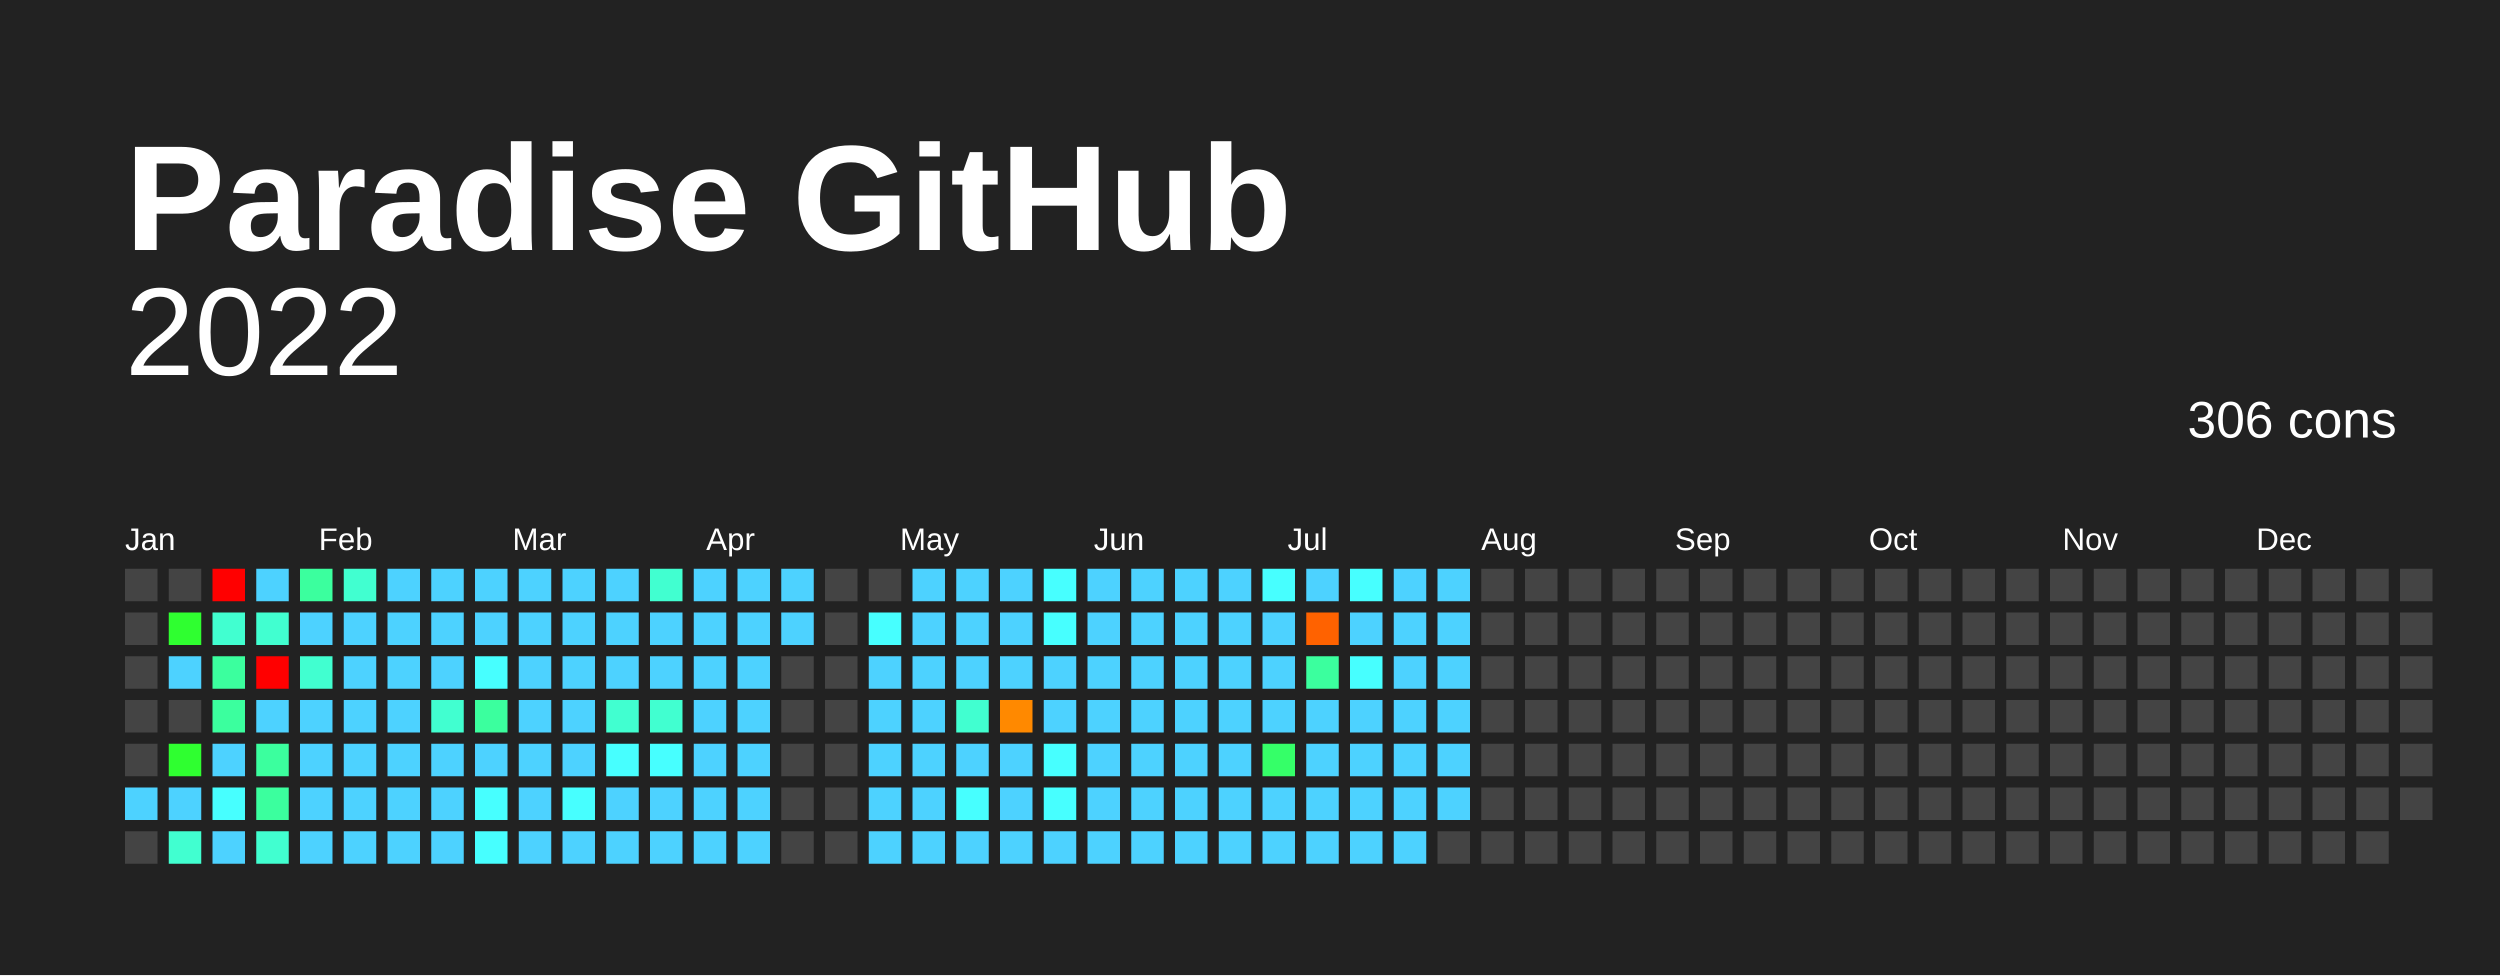
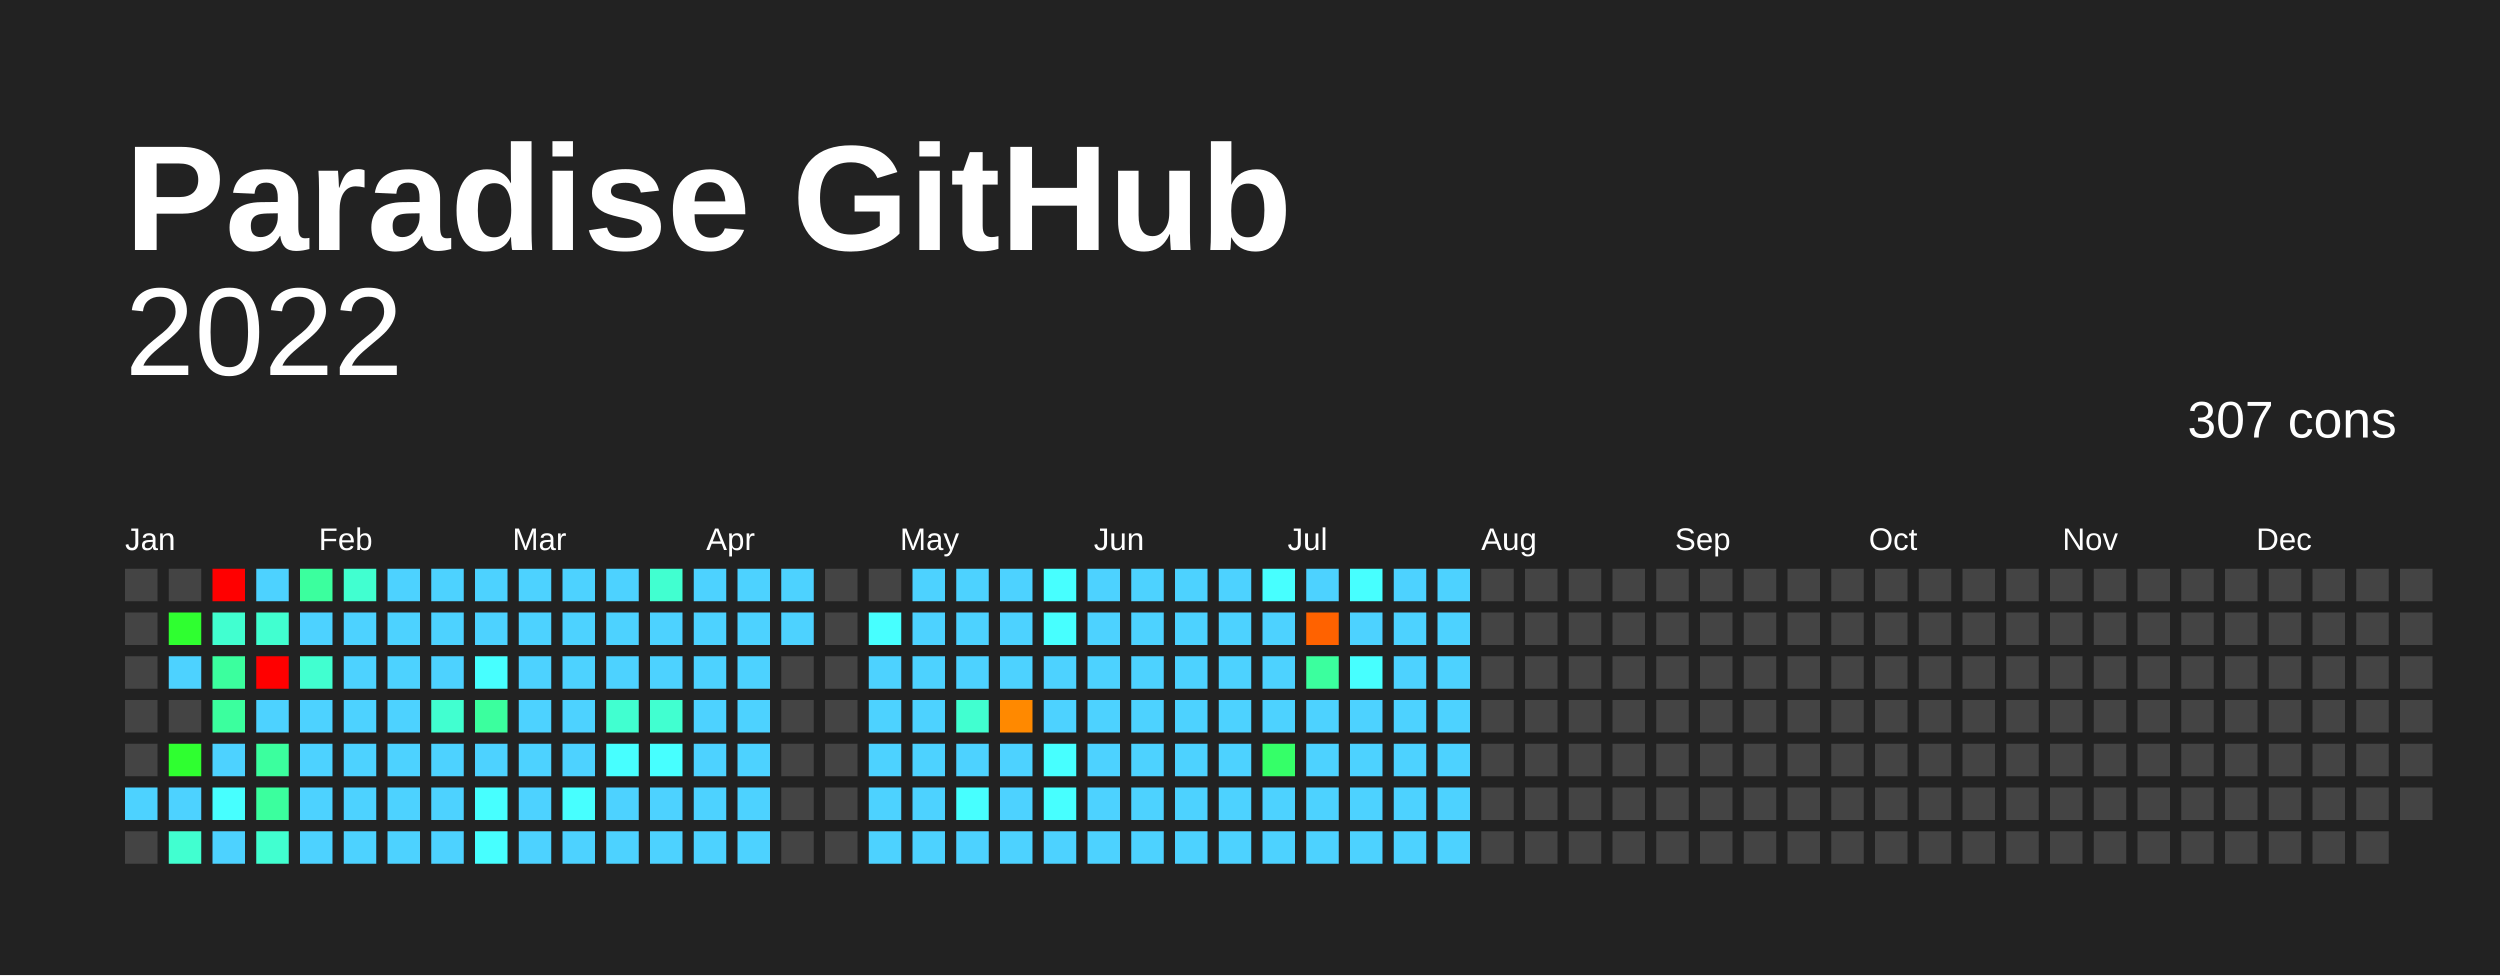
<svg xmlns="http://www.w3.org/2000/svg" baseProfile="full" height="78mm" version="1.1" viewBox="0,0,200,78" width="200mm">
  <defs />
  <rect fill="#222222" height="78" width="200" x="0" y="0" />
  <text fill="#FFFFFF" style="font-size:12px; font-family:Arial; font-weight:bold;" x="10" y="20">Paradise GitHub</text>
  <text alignment-baseline="hanging" fill="#FFFFFF" style="font-size:10.0px; font-family:Arial;" x="10" y="30">2022</text>
-   <text alignment-baseline="hanging" fill="#FFFFFF" style="font-size:4.125px; font-family:Arial;" x="175" y="35">306 cons</text>
+   <text alignment-baseline="hanging" fill="#FFFFFF" style="font-size:4.125px; font-family:Arial;" x="175" y="35">307 cons</text>
  <text fill="#FFFFFF" style="font-size:2.5px; font-family:Arial" x="10.0" y="44">Jan</text>
  <text fill="#FFFFFF" style="font-size:2.5px; font-family:Arial" x="25.5" y="44">Feb</text>
  <text fill="#FFFFFF" style="font-size:2.5px; font-family:Arial" x="41.0" y="44">Mar</text>
  <text fill="#FFFFFF" style="font-size:2.5px; font-family:Arial" x="56.5" y="44">Apr</text>
  <text fill="#FFFFFF" style="font-size:2.5px; font-family:Arial" x="72.0" y="44">May</text>
  <text fill="#FFFFFF" style="font-size:2.5px; font-family:Arial" x="87.5" y="44">Jun</text>
  <text fill="#FFFFFF" style="font-size:2.5px; font-family:Arial" x="103.0" y="44">Jul</text>
  <text fill="#FFFFFF" style="font-size:2.5px; font-family:Arial" x="118.5" y="44">Aug</text>
  <text fill="#FFFFFF" style="font-size:2.5px; font-family:Arial" x="134.0" y="44">Sep</text>
  <text fill="#FFFFFF" style="font-size:2.5px; font-family:Arial" x="149.5" y="44">Oct</text>
  <text fill="#FFFFFF" style="font-size:2.5px; font-family:Arial" x="165.0" y="44">Nov</text>
  <text fill="#FFFFFF" style="font-size:2.5px; font-family:Arial" x="180.5" y="44">Dec</text>
  <rect fill="#444444" height="2.6" width="2.6" x="10.0" y="45.5" />
  <rect fill="#444444" height="2.6" width="2.6" x="10.0" y="49.0" />
  <rect fill="#444444" height="2.6" width="2.6" x="10.0" y="52.5" />
  <rect fill="#444444" height="2.6" width="2.6" x="10.0" y="56.0" />
  <rect fill="#444444" height="2.6" width="2.6" x="10.0" y="59.5" />
  <rect fill="#4dd2ff" height="2.6" width="2.6" x="10.0" y="63.0" />
  <rect fill="#444444" height="2.6" width="2.6" x="10.0" y="66.5" />
  <rect fill="#444444" height="2.6" width="2.6" x="13.5" y="45.5" />
  <rect fill="#2fff30" height="2.6" width="2.6" x="13.5" y="49.0" />
  <rect fill="#4dd2ff" height="2.6" width="2.6" x="13.5" y="52.5" />
  <rect fill="#444444" height="2.6" width="2.6" x="13.5" y="56.0" />
  <rect fill="#2fff30" height="2.6" width="2.6" x="13.5" y="59.5" />
  <rect fill="#4dd2ff" height="2.6" width="2.6" x="13.5" y="63.0" />
  <rect fill="#41ffd0" height="2.6" width="2.6" x="13.5" y="66.5" />
  <rect fill="red" height="2.6" width="2.6" x="17.0" y="45.5" />
  <rect fill="#41ffd0" height="2.6" width="2.6" x="17.0" y="49.0" />
  <rect fill="#3bff9e" height="2.6" width="2.6" x="17.0" y="52.5" />
  <rect fill="#3bff9e" height="2.6" width="2.6" x="17.0" y="56.0" />
  <rect fill="#4dd2ff" height="2.6" width="2.6" x="17.0" y="59.5" />
  <rect fill="#47ffff" height="2.6" width="2.6" x="17.0" y="63.0" />
  <rect fill="#4dd2ff" height="2.6" width="2.6" x="17.0" y="66.5" />
  <rect fill="#4dd2ff" height="2.6" width="2.6" x="20.5" y="45.5" />
  <rect fill="#41ffd0" height="2.6" width="2.6" x="20.5" y="49.0" />
  <rect fill="red" height="2.6" width="2.6" x="20.5" y="52.5" />
  <rect fill="#4dd2ff" height="2.6" width="2.6" x="20.5" y="56.0" />
  <rect fill="#3bff9e" height="2.6" width="2.6" x="20.5" y="59.5" />
  <rect fill="#3bff9e" height="2.6" width="2.6" x="20.5" y="63.0" />
  <rect fill="#41ffd0" height="2.6" width="2.6" x="20.5" y="66.5" />
  <rect fill="#3bff9e" height="2.6" width="2.6" x="24.0" y="45.5" />
  <rect fill="#4dd2ff" height="2.6" width="2.6" x="24.0" y="49.0" />
  <rect fill="#41ffd0" height="2.6" width="2.6" x="24.0" y="52.5" />
  <rect fill="#4dd2ff" height="2.6" width="2.6" x="24.0" y="56.0" />
  <rect fill="#4dd2ff" height="2.6" width="2.6" x="24.0" y="59.5" />
  <rect fill="#4dd2ff" height="2.6" width="2.6" x="24.0" y="63.0" />
  <rect fill="#4dd2ff" height="2.6" width="2.6" x="24.0" y="66.5" />
  <rect fill="#41ffd0" height="2.6" width="2.6" x="27.5" y="45.5" />
  <rect fill="#4dd2ff" height="2.6" width="2.6" x="27.5" y="49.0" />
  <rect fill="#4dd2ff" height="2.6" width="2.6" x="27.5" y="52.5" />
  <rect fill="#4dd2ff" height="2.6" width="2.6" x="27.5" y="56.0" />
  <rect fill="#4dd2ff" height="2.6" width="2.6" x="27.5" y="59.5" />
  <rect fill="#4dd2ff" height="2.6" width="2.6" x="27.5" y="63.0" />
  <rect fill="#4dd2ff" height="2.6" width="2.6" x="27.5" y="66.5" />
  <rect fill="#4dd2ff" height="2.6" width="2.6" x="31.0" y="45.5" />
  <rect fill="#4dd2ff" height="2.6" width="2.6" x="31.0" y="49.0" />
  <rect fill="#4dd2ff" height="2.6" width="2.6" x="31.0" y="52.5" />
  <rect fill="#4dd2ff" height="2.6" width="2.6" x="31.0" y="56.0" />
  <rect fill="#4dd2ff" height="2.6" width="2.6" x="31.0" y="59.5" />
  <rect fill="#4dd2ff" height="2.6" width="2.6" x="31.0" y="63.0" />
  <rect fill="#4dd2ff" height="2.6" width="2.6" x="31.0" y="66.5" />
  <rect fill="#4dd2ff" height="2.6" width="2.6" x="34.5" y="45.5" />
  <rect fill="#4dd2ff" height="2.6" width="2.6" x="34.5" y="49.0" />
  <rect fill="#4dd2ff" height="2.6" width="2.6" x="34.5" y="52.5" />
  <rect fill="#41ffd0" height="2.6" width="2.6" x="34.5" y="56.0" />
  <rect fill="#4dd2ff" height="2.6" width="2.6" x="34.5" y="59.5" />
  <rect fill="#4dd2ff" height="2.6" width="2.6" x="34.5" y="63.0" />
  <rect fill="#4dd2ff" height="2.6" width="2.6" x="34.5" y="66.5" />
  <rect fill="#4dd2ff" height="2.6" width="2.6" x="38.0" y="45.5" />
  <rect fill="#4dd2ff" height="2.6" width="2.6" x="38.0" y="49.0" />
  <rect fill="#47ffff" height="2.6" width="2.6" x="38.0" y="52.5" />
  <rect fill="#3bff9e" height="2.6" width="2.6" x="38.0" y="56.0" />
  <rect fill="#4dd2ff" height="2.6" width="2.6" x="38.0" y="59.5" />
  <rect fill="#47ffff" height="2.6" width="2.6" x="38.0" y="63.0" />
  <rect fill="#47ffff" height="2.6" width="2.6" x="38.0" y="66.5" />
  <rect fill="#4dd2ff" height="2.6" width="2.6" x="41.5" y="45.5" />
  <rect fill="#4dd2ff" height="2.6" width="2.6" x="41.5" y="49.0" />
  <rect fill="#4dd2ff" height="2.6" width="2.6" x="41.5" y="52.5" />
  <rect fill="#4dd2ff" height="2.6" width="2.6" x="41.5" y="56.0" />
  <rect fill="#4dd2ff" height="2.6" width="2.6" x="41.5" y="59.5" />
  <rect fill="#4dd2ff" height="2.6" width="2.6" x="41.5" y="63.0" />
  <rect fill="#4dd2ff" height="2.6" width="2.6" x="41.5" y="66.5" />
  <rect fill="#4dd2ff" height="2.6" width="2.6" x="45.0" y="45.5" />
  <rect fill="#4dd2ff" height="2.6" width="2.6" x="45.0" y="49.0" />
  <rect fill="#4dd2ff" height="2.6" width="2.6" x="45.0" y="52.5" />
  <rect fill="#4dd2ff" height="2.6" width="2.6" x="45.0" y="56.0" />
  <rect fill="#4dd2ff" height="2.6" width="2.6" x="45.0" y="59.5" />
  <rect fill="#47ffff" height="2.6" width="2.6" x="45.0" y="63.0" />
  <rect fill="#4dd2ff" height="2.6" width="2.6" x="45.0" y="66.5" />
  <rect fill="#4dd2ff" height="2.6" width="2.6" x="48.5" y="45.5" />
  <rect fill="#4dd2ff" height="2.6" width="2.6" x="48.5" y="49.0" />
  <rect fill="#4dd2ff" height="2.6" width="2.6" x="48.5" y="52.5" />
  <rect fill="#41ffd0" height="2.6" width="2.6" x="48.5" y="56.0" />
  <rect fill="#47ffff" height="2.6" width="2.6" x="48.5" y="59.5" />
  <rect fill="#4dd2ff" height="2.6" width="2.6" x="48.5" y="63.0" />
  <rect fill="#4dd2ff" height="2.6" width="2.6" x="48.5" y="66.5" />
  <rect fill="#41ffd0" height="2.6" width="2.6" x="52.0" y="45.5" />
  <rect fill="#4dd2ff" height="2.6" width="2.6" x="52.0" y="49.0" />
  <rect fill="#4dd2ff" height="2.6" width="2.6" x="52.0" y="52.5" />
  <rect fill="#41ffd0" height="2.6" width="2.6" x="52.0" y="56.0" />
  <rect fill="#47ffff" height="2.6" width="2.6" x="52.0" y="59.5" />
  <rect fill="#4dd2ff" height="2.6" width="2.6" x="52.0" y="63.0" />
  <rect fill="#4dd2ff" height="2.6" width="2.6" x="52.0" y="66.5" />
  <rect fill="#4dd2ff" height="2.6" width="2.6" x="55.5" y="45.5" />
  <rect fill="#4dd2ff" height="2.6" width="2.6" x="55.5" y="49.0" />
  <rect fill="#4dd2ff" height="2.6" width="2.6" x="55.5" y="52.5" />
  <rect fill="#4dd2ff" height="2.6" width="2.6" x="55.5" y="56.0" />
  <rect fill="#4dd2ff" height="2.6" width="2.6" x="55.5" y="59.5" />
  <rect fill="#4dd2ff" height="2.6" width="2.6" x="55.5" y="63.0" />
  <rect fill="#4dd2ff" height="2.6" width="2.6" x="55.5" y="66.5" />
  <rect fill="#4dd2ff" height="2.6" width="2.6" x="59.0" y="45.5" />
  <rect fill="#4dd2ff" height="2.6" width="2.6" x="59.0" y="49.0" />
  <rect fill="#4dd2ff" height="2.6" width="2.6" x="59.0" y="52.5" />
  <rect fill="#4dd2ff" height="2.6" width="2.6" x="59.0" y="56.0" />
  <rect fill="#4dd2ff" height="2.6" width="2.6" x="59.0" y="59.5" />
  <rect fill="#4dd2ff" height="2.6" width="2.6" x="59.0" y="63.0" />
  <rect fill="#4dd2ff" height="2.6" width="2.6" x="59.0" y="66.5" />
  <rect fill="#4dd2ff" height="2.6" width="2.6" x="62.5" y="45.5" />
  <rect fill="#4dd2ff" height="2.6" width="2.6" x="62.5" y="49.0" />
  <rect fill="#444444" height="2.6" width="2.6" x="62.5" y="52.5" />
  <rect fill="#444444" height="2.6" width="2.6" x="62.5" y="56.0" />
  <rect fill="#444444" height="2.6" width="2.6" x="62.5" y="59.5" />
  <rect fill="#444444" height="2.6" width="2.6" x="62.5" y="63.0" />
  <rect fill="#444444" height="2.6" width="2.6" x="62.5" y="66.5" />
  <rect fill="#444444" height="2.6" width="2.6" x="66.0" y="45.5" />
  <rect fill="#444444" height="2.6" width="2.6" x="66.0" y="49.0" />
  <rect fill="#444444" height="2.6" width="2.6" x="66.0" y="52.5" />
  <rect fill="#444444" height="2.6" width="2.6" x="66.0" y="56.0" />
  <rect fill="#444444" height="2.6" width="2.6" x="66.0" y="59.5" />
  <rect fill="#444444" height="2.6" width="2.6" x="66.0" y="63.0" />
  <rect fill="#444444" height="2.6" width="2.6" x="66.0" y="66.5" />
  <rect fill="#444444" height="2.6" width="2.6" x="69.5" y="45.5" />
  <rect fill="#47ffff" height="2.6" width="2.6" x="69.5" y="49.0" />
  <rect fill="#4dd2ff" height="2.6" width="2.6" x="69.5" y="52.5" />
  <rect fill="#4dd2ff" height="2.6" width="2.6" x="69.5" y="56.0" />
  <rect fill="#4dd2ff" height="2.6" width="2.6" x="69.5" y="59.5" />
  <rect fill="#4dd2ff" height="2.6" width="2.6" x="69.5" y="63.0" />
  <rect fill="#4dd2ff" height="2.6" width="2.6" x="69.5" y="66.5" />
  <rect fill="#4dd2ff" height="2.6" width="2.6" x="73.0" y="45.5" />
  <rect fill="#4dd2ff" height="2.6" width="2.6" x="73.0" y="49.0" />
  <rect fill="#4dd2ff" height="2.6" width="2.6" x="73.0" y="52.5" />
  <rect fill="#4dd2ff" height="2.6" width="2.6" x="73.0" y="56.0" />
  <rect fill="#4dd2ff" height="2.6" width="2.6" x="73.0" y="59.5" />
  <rect fill="#4dd2ff" height="2.6" width="2.6" x="73.0" y="63.0" />
  <rect fill="#4dd2ff" height="2.6" width="2.6" x="73.0" y="66.5" />
  <rect fill="#4dd2ff" height="2.6" width="2.6" x="76.5" y="45.5" />
  <rect fill="#4dd2ff" height="2.6" width="2.6" x="76.5" y="49.0" />
  <rect fill="#4dd2ff" height="2.6" width="2.6" x="76.5" y="52.5" />
  <rect fill="#41ffd0" height="2.6" width="2.6" x="76.5" y="56.0" />
  <rect fill="#4dd2ff" height="2.6" width="2.6" x="76.5" y="59.5" />
  <rect fill="#47ffff" height="2.6" width="2.6" x="76.5" y="63.0" />
  <rect fill="#4dd2ff" height="2.6" width="2.6" x="76.5" y="66.5" />
  <rect fill="#4dd2ff" height="2.6" width="2.6" x="80.0" y="45.5" />
  <rect fill="#4dd2ff" height="2.6" width="2.6" x="80.0" y="49.0" />
  <rect fill="#4dd2ff" height="2.6" width="2.6" x="80.0" y="52.5" />
  <rect fill="#ff8900" height="2.6" width="2.6" x="80.0" y="56.0" />
  <rect fill="#4dd2ff" height="2.6" width="2.6" x="80.0" y="59.5" />
  <rect fill="#4dd2ff" height="2.6" width="2.6" x="80.0" y="63.0" />
  <rect fill="#4dd2ff" height="2.6" width="2.6" x="80.0" y="66.5" />
  <rect fill="#47ffff" height="2.6" width="2.6" x="83.5" y="45.5" />
  <rect fill="#47ffff" height="2.6" width="2.6" x="83.5" y="49.0" />
  <rect fill="#4dd2ff" height="2.6" width="2.6" x="83.5" y="52.5" />
  <rect fill="#4dd2ff" height="2.6" width="2.6" x="83.5" y="56.0" />
  <rect fill="#47ffff" height="2.6" width="2.6" x="83.5" y="59.5" />
  <rect fill="#47ffff" height="2.6" width="2.6" x="83.5" y="63.0" />
  <rect fill="#4dd2ff" height="2.6" width="2.6" x="83.5" y="66.5" />
  <rect fill="#4dd2ff" height="2.6" width="2.6" x="87.0" y="45.5" />
  <rect fill="#4dd2ff" height="2.6" width="2.6" x="87.0" y="49.0" />
  <rect fill="#4dd2ff" height="2.6" width="2.6" x="87.0" y="52.5" />
  <rect fill="#4dd2ff" height="2.6" width="2.6" x="87.0" y="56.0" />
  <rect fill="#4dd2ff" height="2.6" width="2.6" x="87.0" y="59.5" />
  <rect fill="#4dd2ff" height="2.6" width="2.6" x="87.0" y="63.0" />
  <rect fill="#4dd2ff" height="2.6" width="2.6" x="87.0" y="66.5" />
  <rect fill="#4dd2ff" height="2.6" width="2.6" x="90.5" y="45.5" />
  <rect fill="#4dd2ff" height="2.6" width="2.6" x="90.5" y="49.0" />
  <rect fill="#4dd2ff" height="2.6" width="2.6" x="90.5" y="52.5" />
  <rect fill="#4dd2ff" height="2.6" width="2.6" x="90.5" y="56.0" />
  <rect fill="#4dd2ff" height="2.6" width="2.6" x="90.5" y="59.5" />
  <rect fill="#4dd2ff" height="2.6" width="2.6" x="90.5" y="63.0" />
  <rect fill="#4dd2ff" height="2.6" width="2.6" x="90.5" y="66.5" />
  <rect fill="#4dd2ff" height="2.6" width="2.6" x="94.0" y="45.5" />
  <rect fill="#4dd2ff" height="2.6" width="2.6" x="94.0" y="49.0" />
  <rect fill="#4dd2ff" height="2.6" width="2.6" x="94.0" y="52.5" />
  <rect fill="#4dd2ff" height="2.6" width="2.6" x="94.0" y="56.0" />
  <rect fill="#4dd2ff" height="2.6" width="2.6" x="94.0" y="59.5" />
  <rect fill="#4dd2ff" height="2.6" width="2.6" x="94.0" y="63.0" />
  <rect fill="#4dd2ff" height="2.6" width="2.6" x="94.0" y="66.5" />
  <rect fill="#4dd2ff" height="2.6" width="2.6" x="97.5" y="45.5" />
  <rect fill="#4dd2ff" height="2.6" width="2.6" x="97.5" y="49.0" />
  <rect fill="#4dd2ff" height="2.6" width="2.6" x="97.5" y="52.5" />
  <rect fill="#4dd2ff" height="2.6" width="2.6" x="97.5" y="56.0" />
  <rect fill="#4dd2ff" height="2.6" width="2.6" x="97.5" y="59.5" />
  <rect fill="#4dd2ff" height="2.6" width="2.6" x="97.5" y="63.0" />
  <rect fill="#4dd2ff" height="2.6" width="2.6" x="97.5" y="66.5" />
  <rect fill="#47ffff" height="2.6" width="2.6" x="101.0" y="45.5" />
  <rect fill="#4dd2ff" height="2.6" width="2.6" x="101.0" y="49.0" />
  <rect fill="#4dd2ff" height="2.6" width="2.6" x="101.0" y="52.5" />
  <rect fill="#4dd2ff" height="2.6" width="2.6" x="101.0" y="56.0" />
  <rect fill="#35ff68" height="2.6" width="2.6" x="101.0" y="59.5" />
  <rect fill="#4dd2ff" height="2.6" width="2.6" x="101.0" y="63.0" />
  <rect fill="#4dd2ff" height="2.6" width="2.6" x="101.0" y="66.5" />
  <rect fill="#4dd2ff" height="2.6" width="2.6" x="104.5" y="45.5" />
  <rect fill="#ff6200" height="2.6" width="2.6" x="104.5" y="49.0" />
  <rect fill="#3bff9e" height="2.6" width="2.6" x="104.5" y="52.5" />
  <rect fill="#4dd2ff" height="2.6" width="2.6" x="104.5" y="56.0" />
  <rect fill="#4dd2ff" height="2.6" width="2.6" x="104.5" y="59.5" />
  <rect fill="#4dd2ff" height="2.6" width="2.6" x="104.5" y="63.0" />
  <rect fill="#4dd2ff" height="2.6" width="2.6" x="104.5" y="66.5" />
  <rect fill="#47ffff" height="2.6" width="2.6" x="108.0" y="45.5" />
  <rect fill="#4dd2ff" height="2.6" width="2.6" x="108.0" y="49.0" />
  <rect fill="#47ffff" height="2.6" width="2.6" x="108.0" y="52.5" />
  <rect fill="#4dd2ff" height="2.6" width="2.6" x="108.0" y="56.0" />
  <rect fill="#4dd2ff" height="2.6" width="2.6" x="108.0" y="59.5" />
  <rect fill="#4dd2ff" height="2.6" width="2.6" x="108.0" y="63.0" />
  <rect fill="#4dd2ff" height="2.6" width="2.6" x="108.0" y="66.5" />
  <rect fill="#4dd2ff" height="2.6" width="2.6" x="111.5" y="45.5" />
  <rect fill="#4dd2ff" height="2.6" width="2.6" x="111.5" y="49.0" />
  <rect fill="#4dd2ff" height="2.6" width="2.6" x="111.5" y="52.5" />
  <rect fill="#4dd2ff" height="2.6" width="2.6" x="111.5" y="56.0" />
  <rect fill="#4dd2ff" height="2.6" width="2.6" x="111.5" y="59.5" />
  <rect fill="#4dd2ff" height="2.6" width="2.6" x="111.5" y="63.0" />
  <rect fill="#4dd2ff" height="2.6" width="2.6" x="111.5" y="66.5" />
  <rect fill="#4dd2ff" height="2.6" width="2.6" x="115.0" y="45.5" />
  <rect fill="#4dd2ff" height="2.6" width="2.6" x="115.0" y="49.0" />
  <rect fill="#4dd2ff" height="2.6" width="2.6" x="115.0" y="52.5" />
  <rect fill="#4dd2ff" height="2.6" width="2.6" x="115.0" y="56.0" />
  <rect fill="#4dd2ff" height="2.6" width="2.6" x="115.0" y="59.5" />
  <rect fill="#4dd2ff" height="2.6" width="2.6" x="115.0" y="63.0" />
-   <rect fill="#444444" height="2.6" width="2.6" x="115.0" y="66.5" />
+   <rect fill="#4dd2ff" height="2.6" width="2.6" x="115.0" y="66.5" />
  <rect fill="#444444" height="2.6" width="2.6" x="118.5" y="45.5" />
  <rect fill="#444444" height="2.6" width="2.6" x="118.5" y="49.0" />
  <rect fill="#444444" height="2.6" width="2.6" x="118.5" y="52.5" />
  <rect fill="#444444" height="2.6" width="2.6" x="118.5" y="56.0" />
  <rect fill="#444444" height="2.6" width="2.6" x="118.5" y="59.5" />
  <rect fill="#444444" height="2.6" width="2.6" x="118.5" y="63.0" />
  <rect fill="#444444" height="2.6" width="2.6" x="118.5" y="66.5" />
  <rect fill="#444444" height="2.6" width="2.6" x="122.0" y="45.5" />
  <rect fill="#444444" height="2.6" width="2.6" x="122.0" y="49.0" />
  <rect fill="#444444" height="2.6" width="2.6" x="122.0" y="52.5" />
  <rect fill="#444444" height="2.6" width="2.6" x="122.0" y="56.0" />
  <rect fill="#444444" height="2.6" width="2.6" x="122.0" y="59.5" />
  <rect fill="#444444" height="2.6" width="2.6" x="122.0" y="63.0" />
  <rect fill="#444444" height="2.6" width="2.6" x="122.0" y="66.5" />
  <rect fill="#444444" height="2.6" width="2.6" x="125.5" y="45.5" />
  <rect fill="#444444" height="2.6" width="2.6" x="125.5" y="49.0" />
  <rect fill="#444444" height="2.6" width="2.6" x="125.5" y="52.5" />
  <rect fill="#444444" height="2.6" width="2.6" x="125.5" y="56.0" />
  <rect fill="#444444" height="2.6" width="2.6" x="125.5" y="59.5" />
  <rect fill="#444444" height="2.6" width="2.6" x="125.5" y="63.0" />
  <rect fill="#444444" height="2.6" width="2.6" x="125.5" y="66.5" />
  <rect fill="#444444" height="2.6" width="2.6" x="129.0" y="45.5" />
  <rect fill="#444444" height="2.6" width="2.6" x="129.0" y="49.0" />
  <rect fill="#444444" height="2.6" width="2.6" x="129.0" y="52.5" />
  <rect fill="#444444" height="2.6" width="2.6" x="129.0" y="56.0" />
  <rect fill="#444444" height="2.6" width="2.6" x="129.0" y="59.5" />
  <rect fill="#444444" height="2.6" width="2.6" x="129.0" y="63.0" />
  <rect fill="#444444" height="2.6" width="2.6" x="129.0" y="66.5" />
  <rect fill="#444444" height="2.6" width="2.6" x="132.5" y="45.5" />
  <rect fill="#444444" height="2.6" width="2.6" x="132.5" y="49.0" />
  <rect fill="#444444" height="2.6" width="2.6" x="132.5" y="52.5" />
  <rect fill="#444444" height="2.6" width="2.6" x="132.5" y="56.0" />
  <rect fill="#444444" height="2.6" width="2.6" x="132.5" y="59.5" />
  <rect fill="#444444" height="2.6" width="2.6" x="132.5" y="63.0" />
  <rect fill="#444444" height="2.6" width="2.6" x="132.5" y="66.5" />
  <rect fill="#444444" height="2.6" width="2.6" x="136.0" y="45.5" />
  <rect fill="#444444" height="2.6" width="2.6" x="136.0" y="49.0" />
  <rect fill="#444444" height="2.6" width="2.6" x="136.0" y="52.5" />
  <rect fill="#444444" height="2.6" width="2.6" x="136.0" y="56.0" />
  <rect fill="#444444" height="2.6" width="2.6" x="136.0" y="59.5" />
  <rect fill="#444444" height="2.6" width="2.6" x="136.0" y="63.0" />
  <rect fill="#444444" height="2.6" width="2.6" x="136.0" y="66.5" />
  <rect fill="#444444" height="2.6" width="2.6" x="139.5" y="45.5" />
  <rect fill="#444444" height="2.6" width="2.6" x="139.5" y="49.0" />
  <rect fill="#444444" height="2.6" width="2.6" x="139.5" y="52.5" />
  <rect fill="#444444" height="2.6" width="2.6" x="139.5" y="56.0" />
  <rect fill="#444444" height="2.6" width="2.6" x="139.5" y="59.5" />
  <rect fill="#444444" height="2.6" width="2.6" x="139.5" y="63.0" />
  <rect fill="#444444" height="2.6" width="2.6" x="139.5" y="66.5" />
  <rect fill="#444444" height="2.6" width="2.6" x="143.0" y="45.5" />
  <rect fill="#444444" height="2.6" width="2.6" x="143.0" y="49.0" />
  <rect fill="#444444" height="2.6" width="2.6" x="143.0" y="52.5" />
  <rect fill="#444444" height="2.6" width="2.6" x="143.0" y="56.0" />
  <rect fill="#444444" height="2.6" width="2.6" x="143.0" y="59.5" />
  <rect fill="#444444" height="2.6" width="2.6" x="143.0" y="63.0" />
  <rect fill="#444444" height="2.6" width="2.6" x="143.0" y="66.5" />
  <rect fill="#444444" height="2.6" width="2.6" x="146.5" y="45.5" />
  <rect fill="#444444" height="2.6" width="2.6" x="146.5" y="49.0" />
  <rect fill="#444444" height="2.6" width="2.6" x="146.5" y="52.5" />
  <rect fill="#444444" height="2.6" width="2.6" x="146.5" y="56.0" />
  <rect fill="#444444" height="2.6" width="2.6" x="146.5" y="59.5" />
  <rect fill="#444444" height="2.6" width="2.6" x="146.5" y="63.0" />
  <rect fill="#444444" height="2.6" width="2.6" x="146.5" y="66.5" />
  <rect fill="#444444" height="2.6" width="2.6" x="150.0" y="45.5" />
  <rect fill="#444444" height="2.6" width="2.6" x="150.0" y="49.0" />
  <rect fill="#444444" height="2.6" width="2.6" x="150.0" y="52.5" />
  <rect fill="#444444" height="2.6" width="2.6" x="150.0" y="56.0" />
  <rect fill="#444444" height="2.6" width="2.6" x="150.0" y="59.5" />
  <rect fill="#444444" height="2.6" width="2.6" x="150.0" y="63.0" />
  <rect fill="#444444" height="2.6" width="2.6" x="150.0" y="66.5" />
  <rect fill="#444444" height="2.6" width="2.6" x="153.5" y="45.5" />
  <rect fill="#444444" height="2.6" width="2.6" x="153.5" y="49.0" />
  <rect fill="#444444" height="2.6" width="2.6" x="153.5" y="52.5" />
  <rect fill="#444444" height="2.6" width="2.6" x="153.5" y="56.0" />
  <rect fill="#444444" height="2.6" width="2.6" x="153.5" y="59.5" />
  <rect fill="#444444" height="2.6" width="2.6" x="153.5" y="63.0" />
  <rect fill="#444444" height="2.6" width="2.6" x="153.5" y="66.5" />
  <rect fill="#444444" height="2.6" width="2.6" x="157.0" y="45.5" />
  <rect fill="#444444" height="2.6" width="2.6" x="157.0" y="49.0" />
  <rect fill="#444444" height="2.6" width="2.6" x="157.0" y="52.5" />
  <rect fill="#444444" height="2.6" width="2.6" x="157.0" y="56.0" />
  <rect fill="#444444" height="2.6" width="2.6" x="157.0" y="59.5" />
  <rect fill="#444444" height="2.6" width="2.6" x="157.0" y="63.0" />
  <rect fill="#444444" height="2.6" width="2.6" x="157.0" y="66.5" />
  <rect fill="#444444" height="2.6" width="2.6" x="160.5" y="45.5" />
  <rect fill="#444444" height="2.6" width="2.6" x="160.5" y="49.0" />
  <rect fill="#444444" height="2.6" width="2.6" x="160.5" y="52.5" />
  <rect fill="#444444" height="2.6" width="2.6" x="160.5" y="56.0" />
  <rect fill="#444444" height="2.6" width="2.6" x="160.5" y="59.5" />
  <rect fill="#444444" height="2.6" width="2.6" x="160.5" y="63.0" />
  <rect fill="#444444" height="2.6" width="2.6" x="160.5" y="66.5" />
  <rect fill="#444444" height="2.6" width="2.6" x="164.0" y="45.5" />
  <rect fill="#444444" height="2.6" width="2.6" x="164.0" y="49.0" />
  <rect fill="#444444" height="2.6" width="2.6" x="164.0" y="52.5" />
  <rect fill="#444444" height="2.6" width="2.6" x="164.0" y="56.0" />
  <rect fill="#444444" height="2.6" width="2.6" x="164.0" y="59.5" />
  <rect fill="#444444" height="2.6" width="2.6" x="164.0" y="63.0" />
  <rect fill="#444444" height="2.6" width="2.6" x="164.0" y="66.5" />
  <rect fill="#444444" height="2.6" width="2.6" x="167.5" y="45.5" />
  <rect fill="#444444" height="2.6" width="2.6" x="167.5" y="49.0" />
  <rect fill="#444444" height="2.6" width="2.6" x="167.5" y="52.5" />
  <rect fill="#444444" height="2.6" width="2.6" x="167.5" y="56.0" />
  <rect fill="#444444" height="2.6" width="2.6" x="167.5" y="59.5" />
  <rect fill="#444444" height="2.6" width="2.6" x="167.5" y="63.0" />
  <rect fill="#444444" height="2.6" width="2.6" x="167.5" y="66.5" />
  <rect fill="#444444" height="2.6" width="2.6" x="171.0" y="45.5" />
  <rect fill="#444444" height="2.6" width="2.6" x="171.0" y="49.0" />
  <rect fill="#444444" height="2.6" width="2.6" x="171.0" y="52.5" />
  <rect fill="#444444" height="2.6" width="2.6" x="171.0" y="56.0" />
  <rect fill="#444444" height="2.6" width="2.6" x="171.0" y="59.5" />
  <rect fill="#444444" height="2.6" width="2.6" x="171.0" y="63.0" />
  <rect fill="#444444" height="2.6" width="2.6" x="171.0" y="66.5" />
  <rect fill="#444444" height="2.6" width="2.6" x="174.5" y="45.5" />
  <rect fill="#444444" height="2.6" width="2.6" x="174.5" y="49.0" />
  <rect fill="#444444" height="2.6" width="2.6" x="174.5" y="52.5" />
  <rect fill="#444444" height="2.6" width="2.6" x="174.5" y="56.0" />
  <rect fill="#444444" height="2.6" width="2.6" x="174.5" y="59.5" />
  <rect fill="#444444" height="2.6" width="2.6" x="174.5" y="63.0" />
  <rect fill="#444444" height="2.6" width="2.6" x="174.5" y="66.5" />
  <rect fill="#444444" height="2.6" width="2.6" x="178.0" y="45.5" />
  <rect fill="#444444" height="2.6" width="2.6" x="178.0" y="49.0" />
  <rect fill="#444444" height="2.6" width="2.6" x="178.0" y="52.5" />
  <rect fill="#444444" height="2.6" width="2.6" x="178.0" y="56.0" />
  <rect fill="#444444" height="2.6" width="2.6" x="178.0" y="59.5" />
  <rect fill="#444444" height="2.6" width="2.6" x="178.0" y="63.0" />
  <rect fill="#444444" height="2.6" width="2.6" x="178.0" y="66.5" />
  <rect fill="#444444" height="2.6" width="2.6" x="181.5" y="45.5" />
  <rect fill="#444444" height="2.6" width="2.6" x="181.5" y="49.0" />
  <rect fill="#444444" height="2.6" width="2.6" x="181.5" y="52.5" />
  <rect fill="#444444" height="2.6" width="2.6" x="181.5" y="56.0" />
  <rect fill="#444444" height="2.6" width="2.6" x="181.5" y="59.5" />
  <rect fill="#444444" height="2.6" width="2.6" x="181.5" y="63.0" />
  <rect fill="#444444" height="2.6" width="2.6" x="181.5" y="66.5" />
  <rect fill="#444444" height="2.6" width="2.6" x="185.0" y="45.5" />
  <rect fill="#444444" height="2.6" width="2.6" x="185.0" y="49.0" />
  <rect fill="#444444" height="2.6" width="2.6" x="185.0" y="52.5" />
  <rect fill="#444444" height="2.6" width="2.6" x="185.0" y="56.0" />
  <rect fill="#444444" height="2.6" width="2.6" x="185.0" y="59.5" />
  <rect fill="#444444" height="2.6" width="2.6" x="185.0" y="63.0" />
  <rect fill="#444444" height="2.6" width="2.6" x="185.0" y="66.5" />
  <rect fill="#444444" height="2.6" width="2.6" x="188.5" y="45.5" />
  <rect fill="#444444" height="2.6" width="2.6" x="188.5" y="49.0" />
  <rect fill="#444444" height="2.6" width="2.6" x="188.5" y="52.5" />
  <rect fill="#444444" height="2.6" width="2.6" x="188.5" y="56.0" />
  <rect fill="#444444" height="2.6" width="2.6" x="188.5" y="59.5" />
  <rect fill="#444444" height="2.6" width="2.6" x="188.5" y="63.0" />
  <rect fill="#444444" height="2.6" width="2.6" x="188.5" y="66.5" />
  <rect fill="#444444" height="2.6" width="2.6" x="192.0" y="45.5" />
  <rect fill="#444444" height="2.6" width="2.6" x="192.0" y="49.0" />
  <rect fill="#444444" height="2.6" width="2.6" x="192.0" y="52.5" />
  <rect fill="#444444" height="2.6" width="2.6" x="192.0" y="56.0" />
  <rect fill="#444444" height="2.6" width="2.6" x="192.0" y="59.5" />
  <rect fill="#444444" height="2.6" width="2.6" x="192.0" y="63.0" />
</svg>
